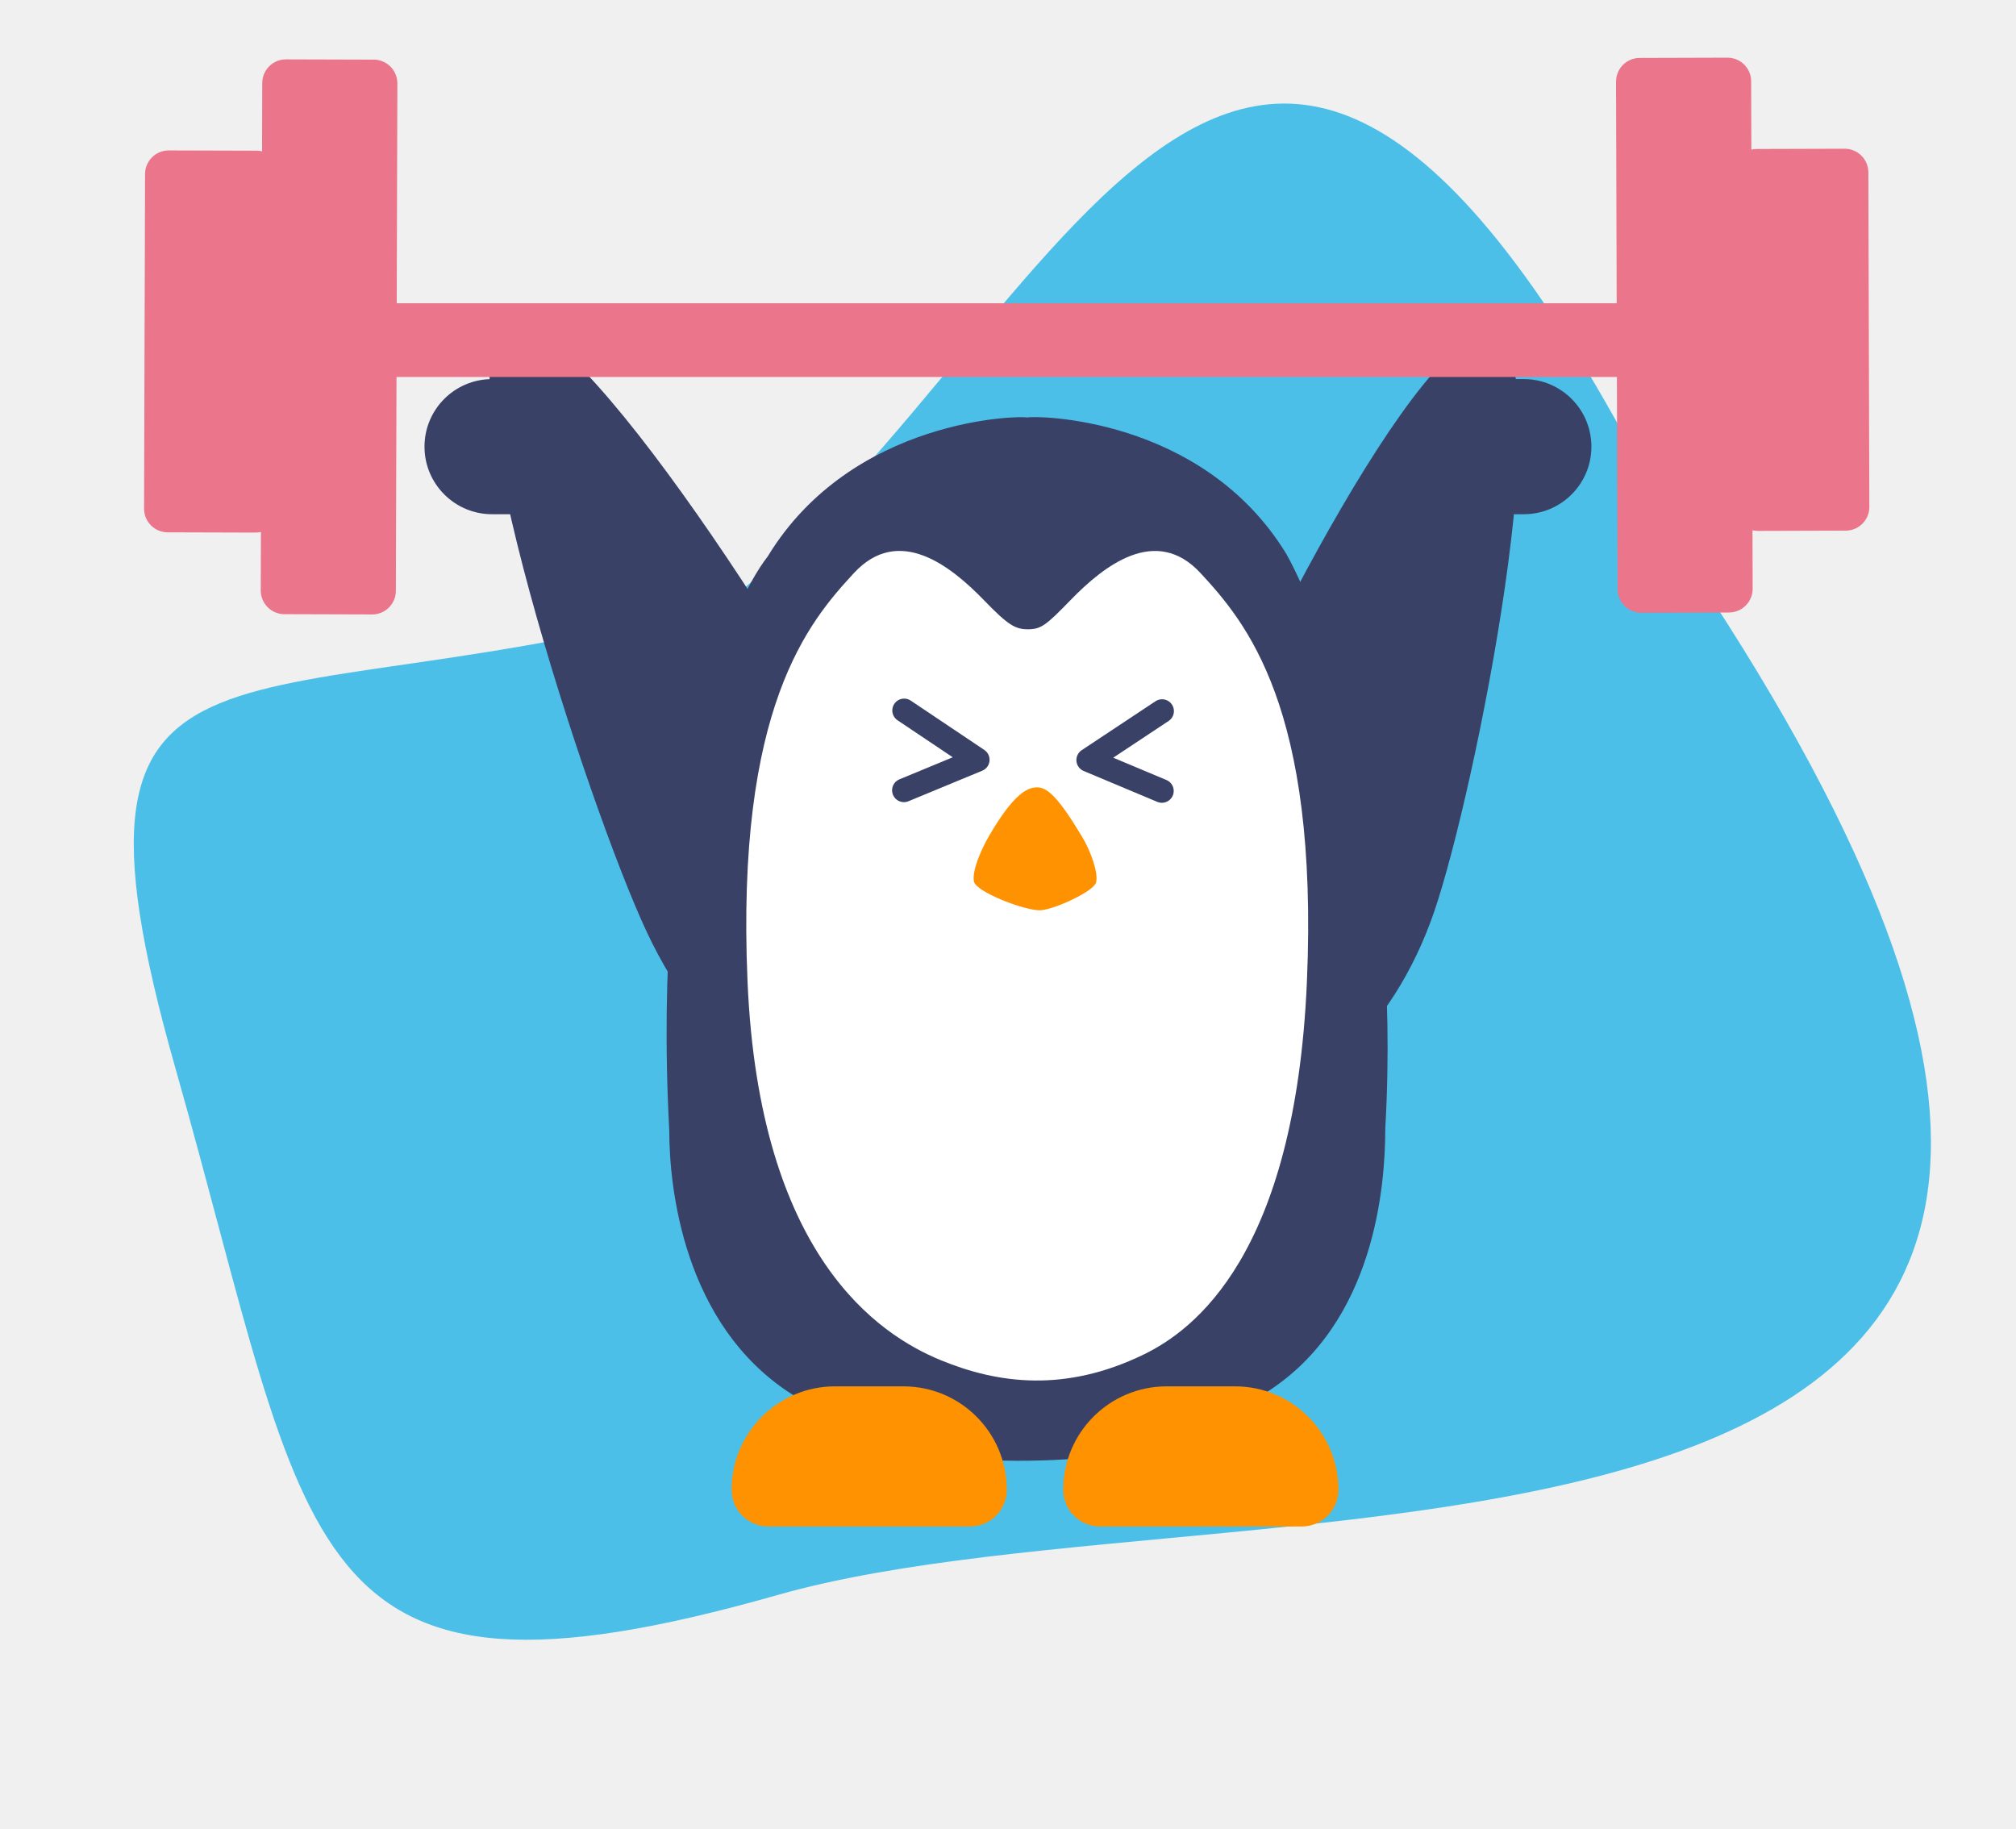
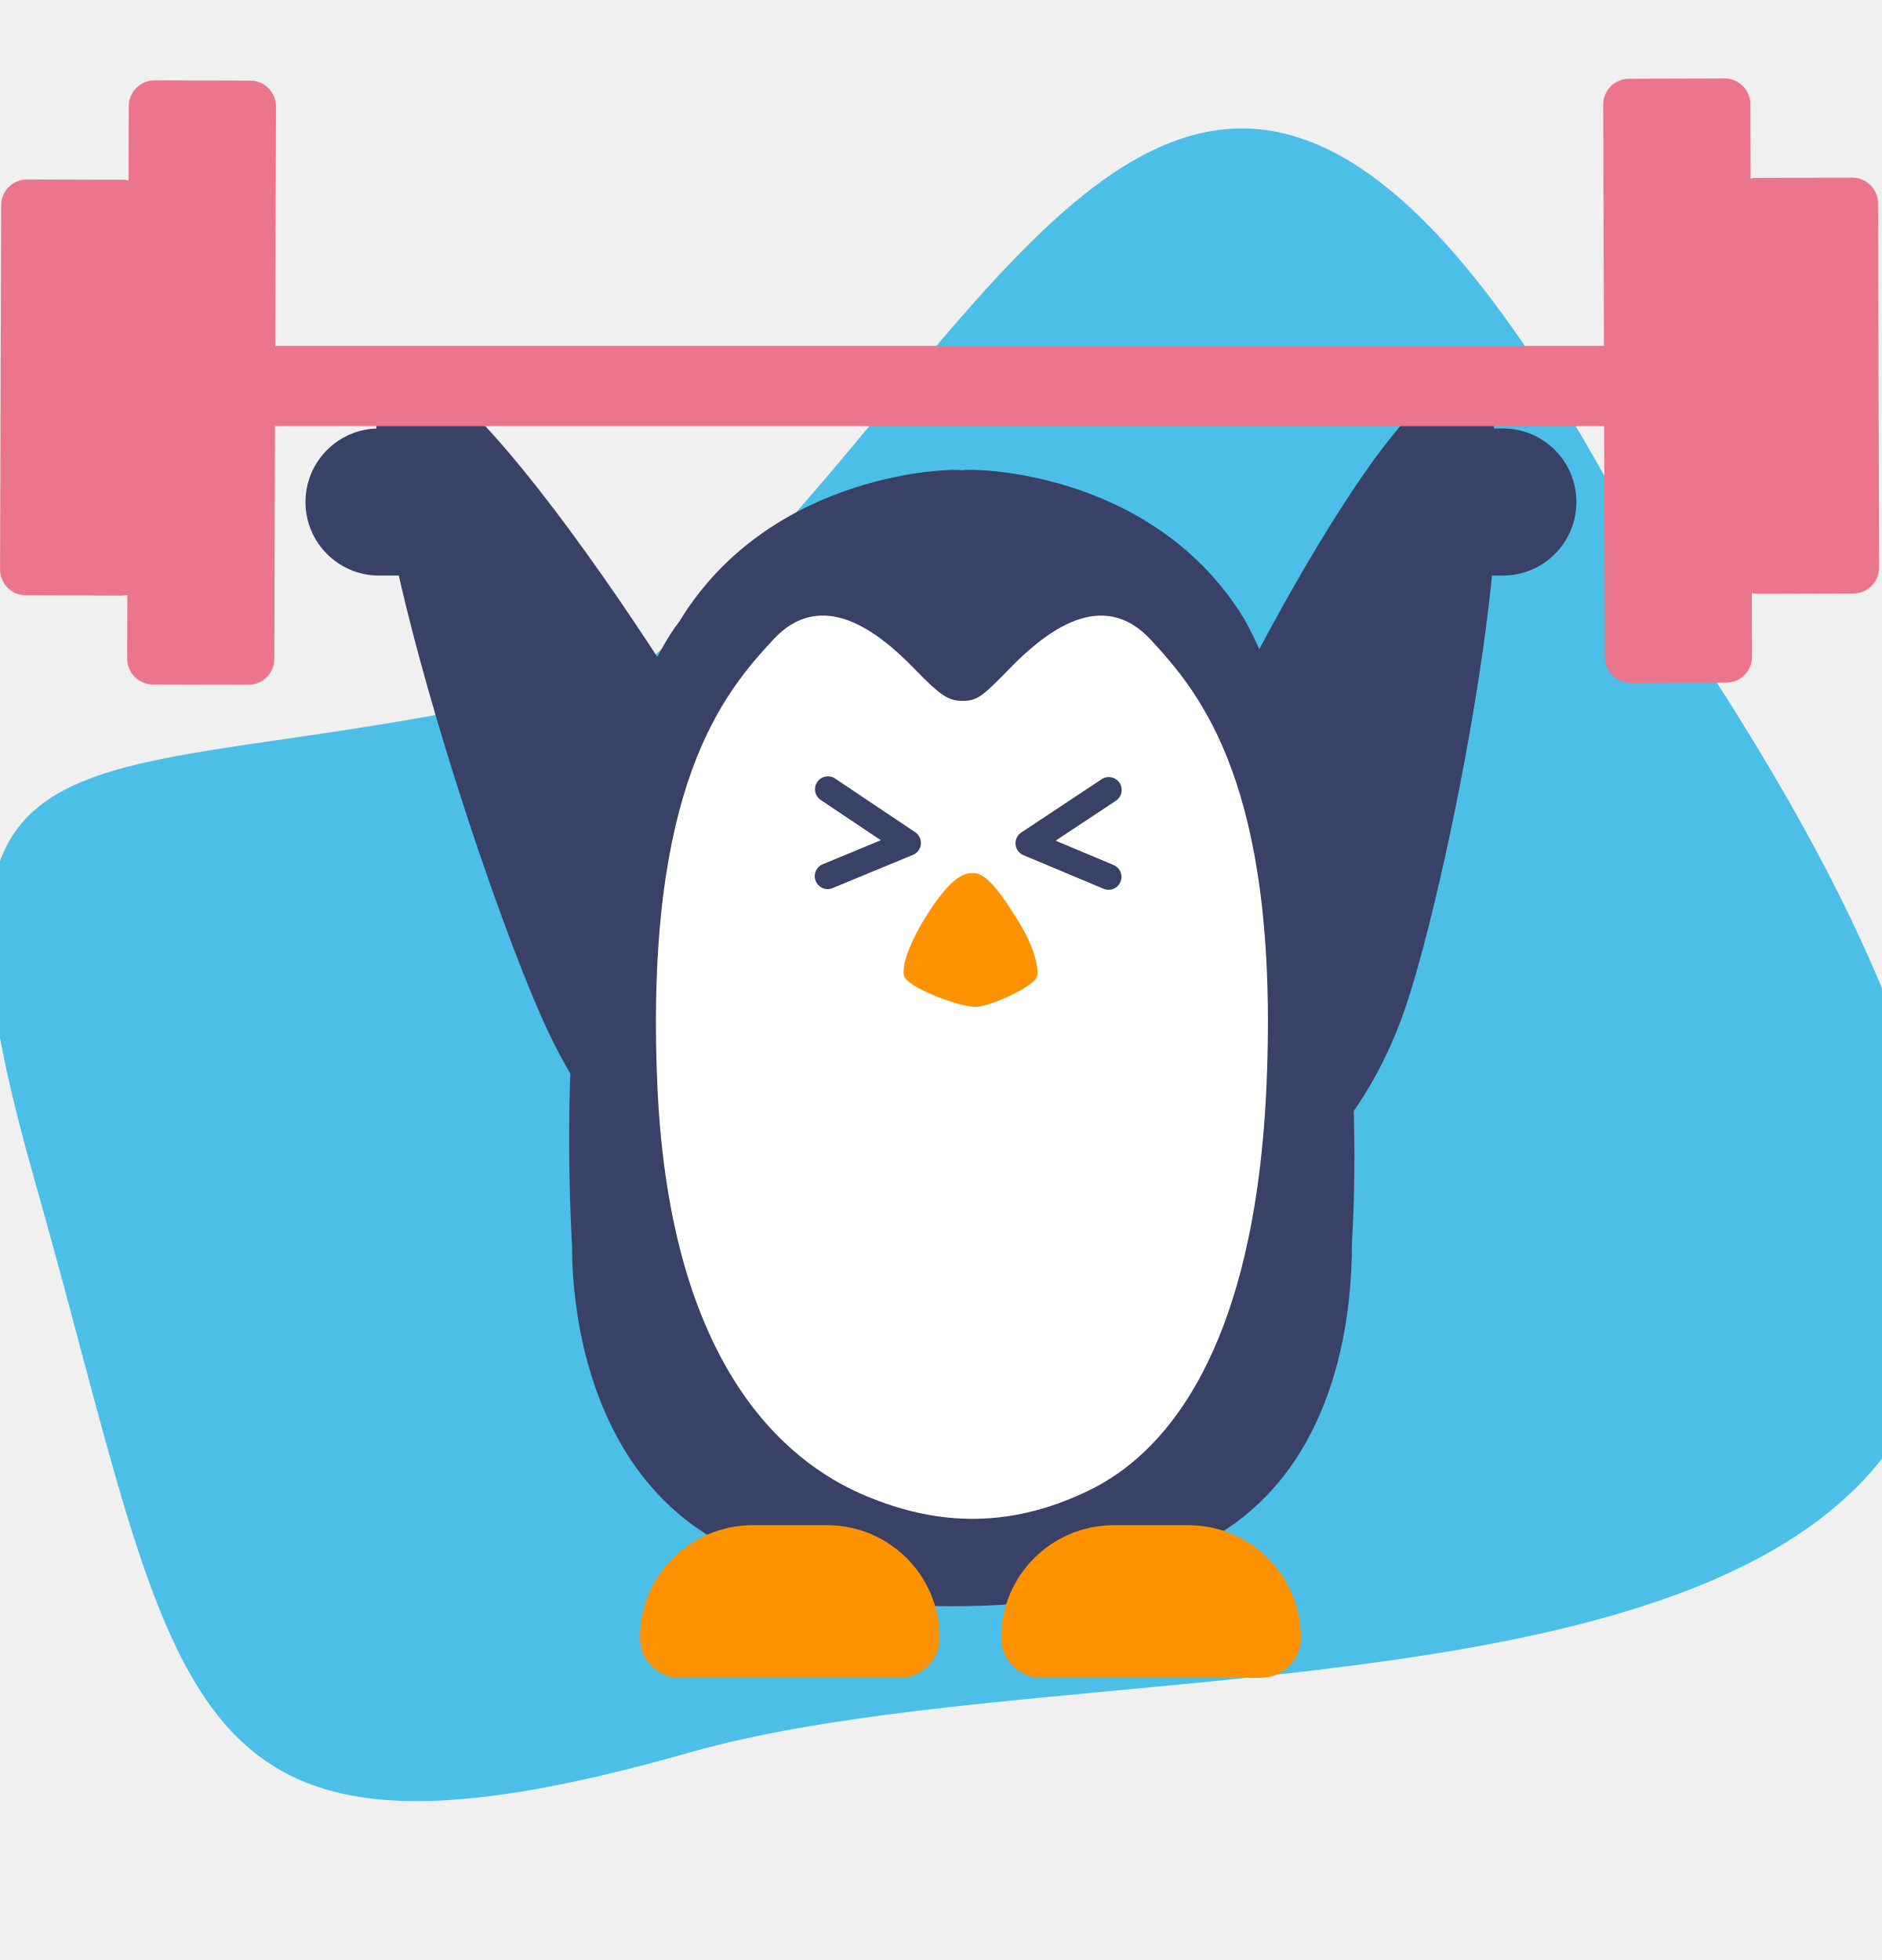
- <svg xmlns="http://www.w3.org/2000/svg" width="140" height="127" viewBox="0 0 140 127" fill="none">
+ <svg xmlns="http://www.w3.org/2000/svg" viewBox="10 -1 120 125" fill="none">
  <path d="M117.684 39.81C168.678 116.447 87.578 101.214 54.009 110.756C20.44 120.298 21.749 107.834 12.175 74.152C2.601 40.471 17.201 51.142 50.77 41.6C75.29 21.572 87.247 -23.67 117.684 39.81Z" fill="#4BBFE8" />
  <rect x="98.572" y="26.325" width="11.942" height="9.383" rx="4.691" fill="#394167" />
  <rect x="29.479" y="26.325" width="11.942" height="9.383" rx="4.691" fill="#394167" />
  <path d="M82.44 57.431C79.572 65.808 81.087 73.914 85.824 75.536C90.562 77.158 96.728 71.683 99.597 63.306C102.465 54.929 108.453 24.914 103.715 23.291C98.978 21.669 85.309 49.054 82.44 57.431Z" fill="#394167" />
  <path d="M61.326 57.001C65.39 65.666 65.009 74.414 60.475 76.54C55.941 78.667 48.971 73.366 44.907 64.701C40.843 56.035 30.596 24.624 35.13 22.498C39.663 20.371 57.262 48.335 61.326 57.001Z" fill="#394167" />
  <path d="M84.709 95.938C84.735 95.938 84.752 95.929 84.778 95.905C84.408 95.929 84.356 95.938 84.709 95.938Z" fill="white" />
  <path d="M88.209 95.909C88.226 95.925 88.243 95.935 88.26 95.935C88.57 95.935 88.527 95.925 88.209 95.909Z" fill="white" />
  <path d="M71.332 28.994C71.752 28.849 83.484 28.849 89.347 38.498C92.11 43.471 97.347 58.407 96.199 78.371C96.199 82.232 95.53 91.85 87.963 96.675C81.54 100.769 76.365 101.301 72.335 101.414C67.835 101.539 62.119 101.365 54.995 96.821C47.427 91.997 46.477 82.379 46.477 78.518C45.237 55.194 50.517 42.217 53.311 38.644C59.18 28.994 70.912 28.85 71.332 28.994Z" fill="#394167" />
  <path d="M86.521 97.788C86.529 97.788 86.538 97.779 86.546 97.772C86.391 97.779 86.365 97.788 86.521 97.788Z" fill="white" />
  <path d="M83.376 39.802C80.262 36.429 76.652 39.298 74.357 41.657C72.66 43.406 72.308 43.686 71.423 43.698C70.503 43.711 70.001 43.406 68.309 41.657C66.014 39.293 62.404 36.424 59.291 39.804C56.177 43.176 51.092 49.089 51.912 68.161C52.732 87.235 61.015 92.678 65.324 94.451C69.287 96.081 73.96 96.722 79.446 94.047C82.847 92.385 89.94 87.226 90.758 68.153C91.576 49.086 86.495 43.181 83.376 39.802Z" fill="white" />
  <path d="M86.424 97.774C86.433 97.782 86.442 97.782 86.45 97.782C86.58 97.791 86.562 97.782 86.424 97.774Z" fill="white" />
  <path d="M75.14 58.099C73.488 55.336 72.718 54.675 72.027 54.675C71.336 54.675 70.395 55.125 68.697 58.024C68.124 59.013 67.48 60.493 67.638 61.223C67.789 61.953 71.29 63.289 72.284 63.208C73.304 63.126 75.95 61.891 76.115 61.284C76.292 60.622 75.752 59.115 75.14 58.099Z" fill="#FF9200" />
  <path d="M50.805 103.452C50.805 99.485 54.02 96.27 57.986 96.27H62.735C66.701 96.27 69.917 99.485 69.917 103.452C69.917 104.859 68.776 106 67.368 106H53.353C51.946 106 50.805 104.859 50.805 103.452Z" fill="#FF9200" />
  <path d="M73.835 103.452C73.835 99.485 77.05 96.27 81.016 96.27H85.765C89.732 96.27 92.947 99.485 92.947 103.452C92.947 104.859 91.806 106 90.399 106H76.383C74.976 106 73.835 104.859 73.835 103.452Z" fill="#FF9200" />
  <path d="M80.699 49.38L75.572 52.779L80.685 54.924" stroke="#394167" stroke-width="1.645" stroke-linecap="round" stroke-linejoin="round" />
  <path d="M62.788 49.334L67.897 52.759L62.773 54.879" stroke="#394167" stroke-width="1.645" stroke-linecap="round" stroke-linejoin="round" />
  <rect x="18.217" y="4.118" width="9.383" height="38.527" rx="1.645" transform="rotate(0.169443 18.2174 4.11816)" fill="#EB758A" />
  <rect width="9.383" height="38.527" rx="1.645" transform="matrix(-0.999996 0.00295733 0.00295733 0.999996 121.603 4)" fill="#EB758A" />
  <rect x="10.078" y="10.441" width="9.383" height="26.52" rx="1.645" transform="rotate(0.169443 10.0784 10.4414)" fill="#EB758A" />
  <rect width="9.383" height="26.52" rx="1.645" transform="matrix(-0.999996 0.00295733 0.00295733 0.999996 129.742 10.3232)" fill="#EB758A" />
  <rect x="26.921" y="21.06" width="87.005" height="5.118" fill="#EB758A" />
</svg>
